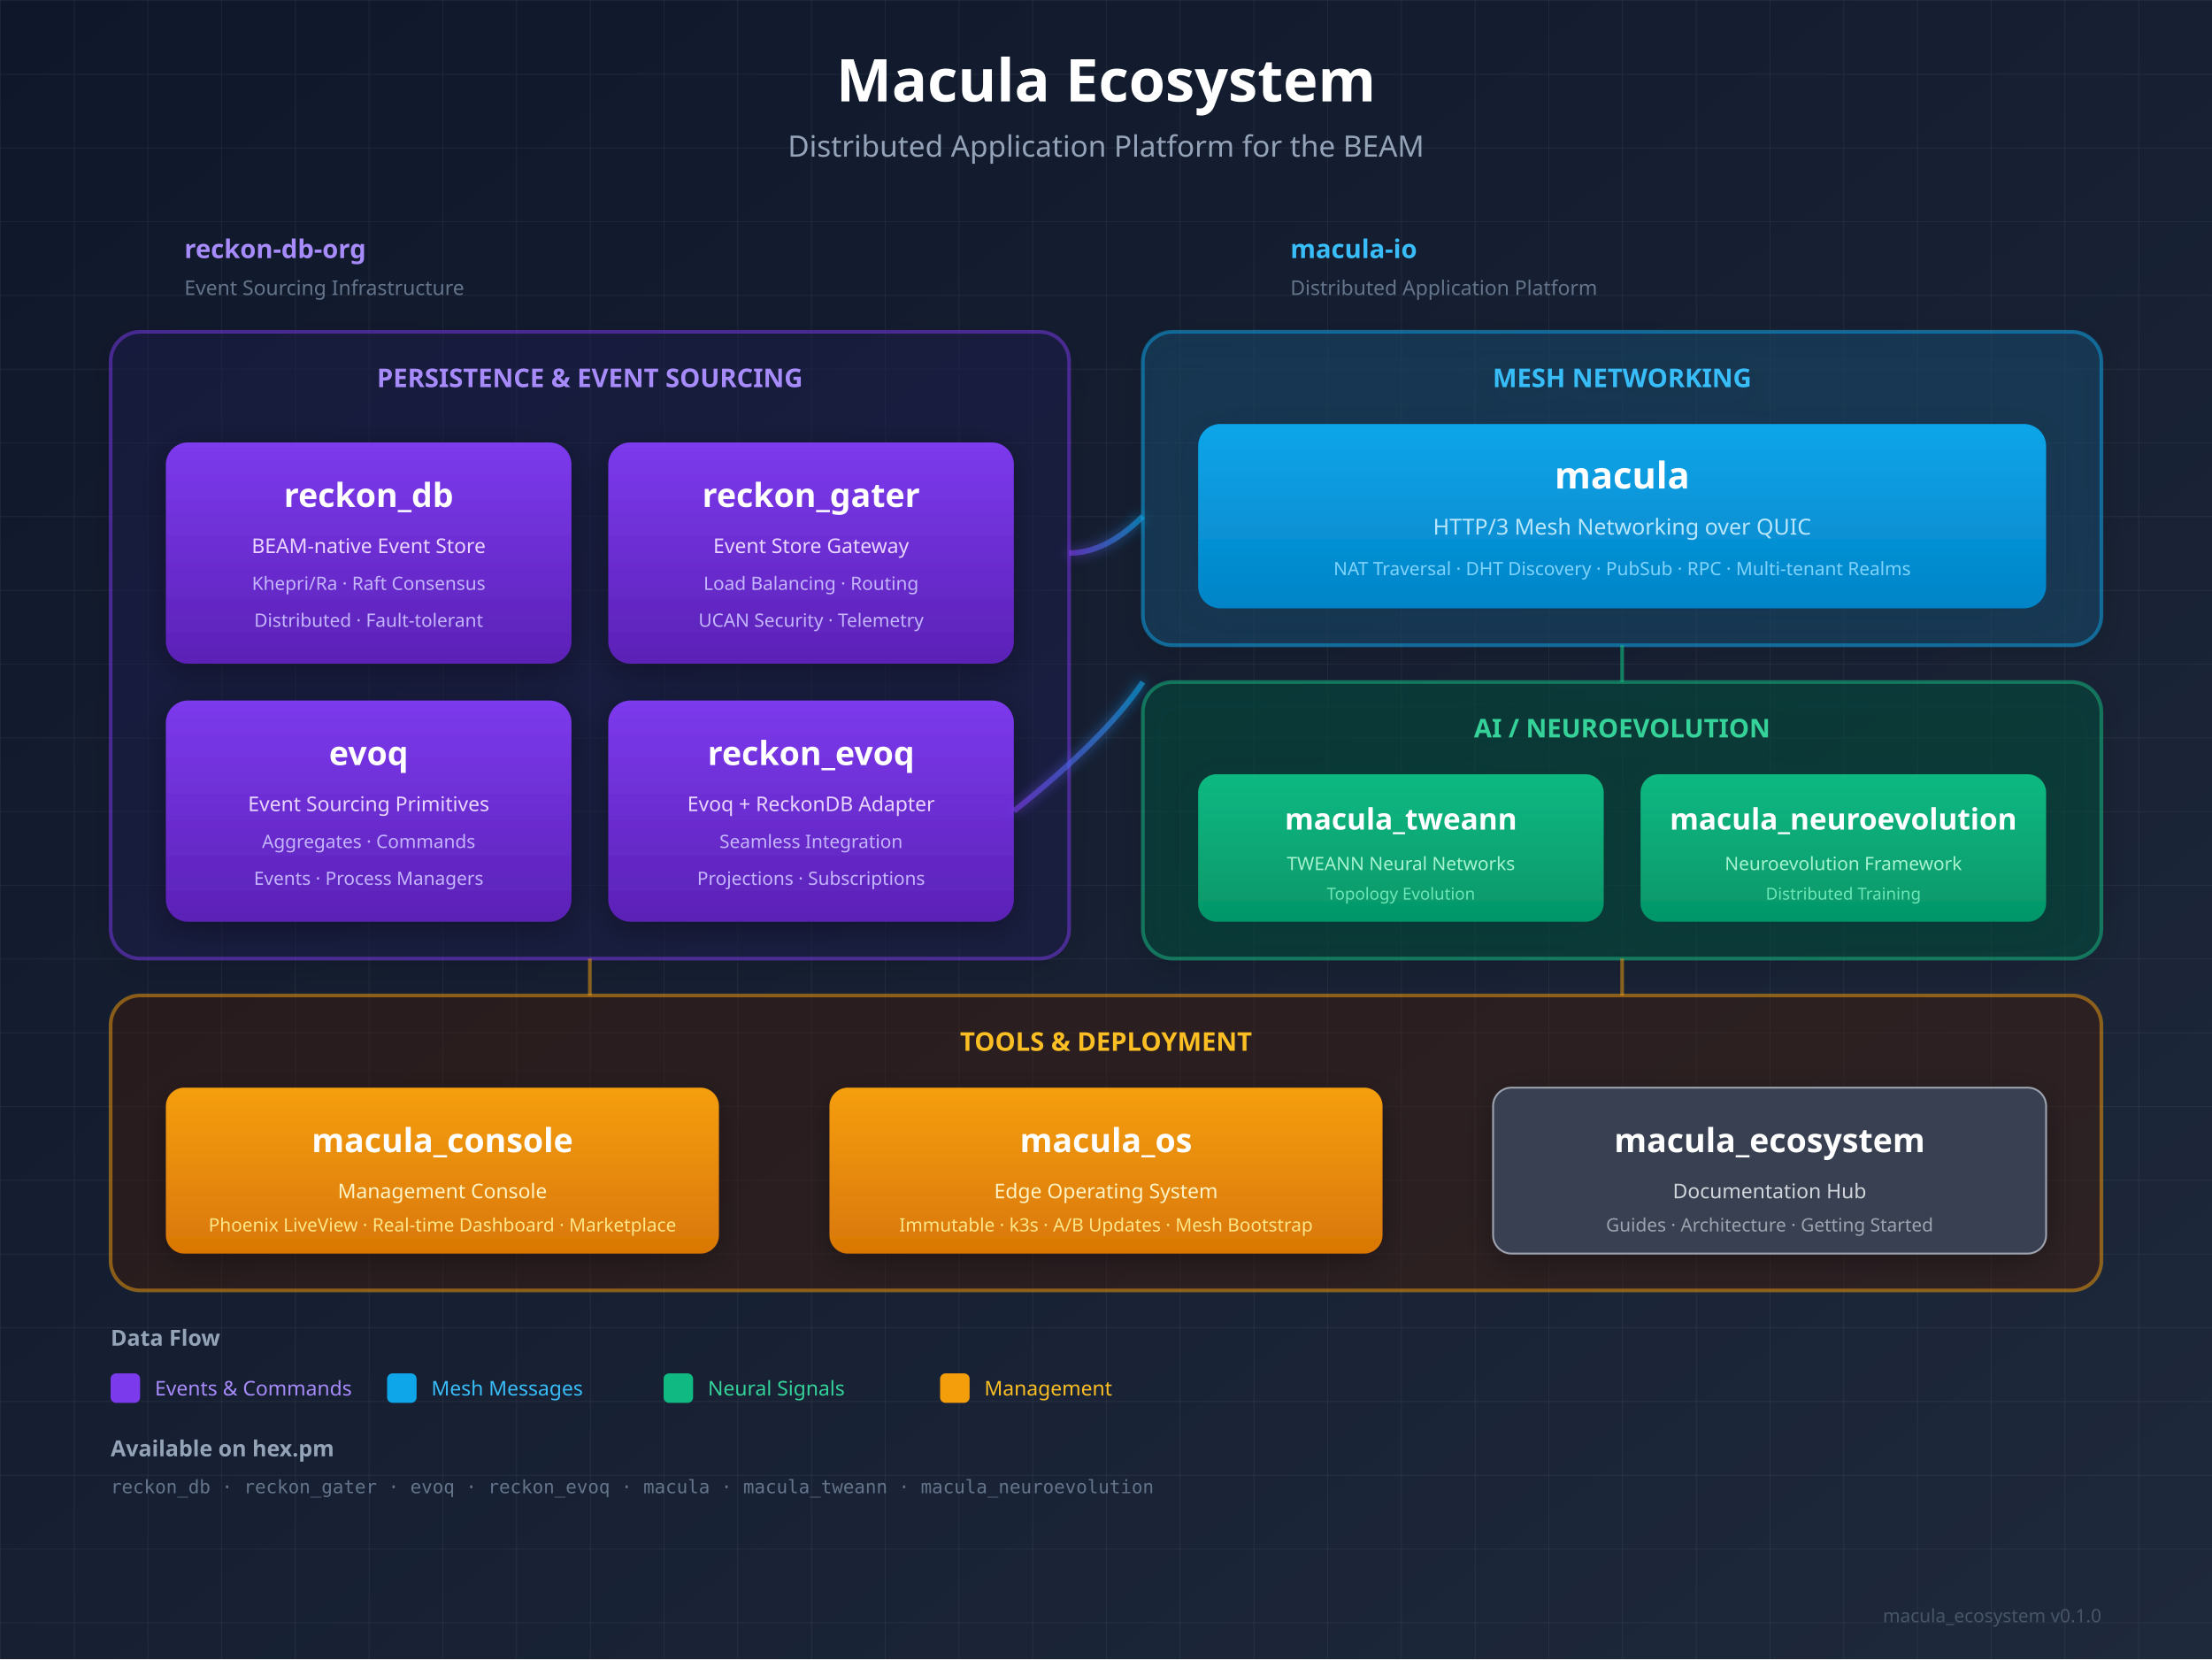
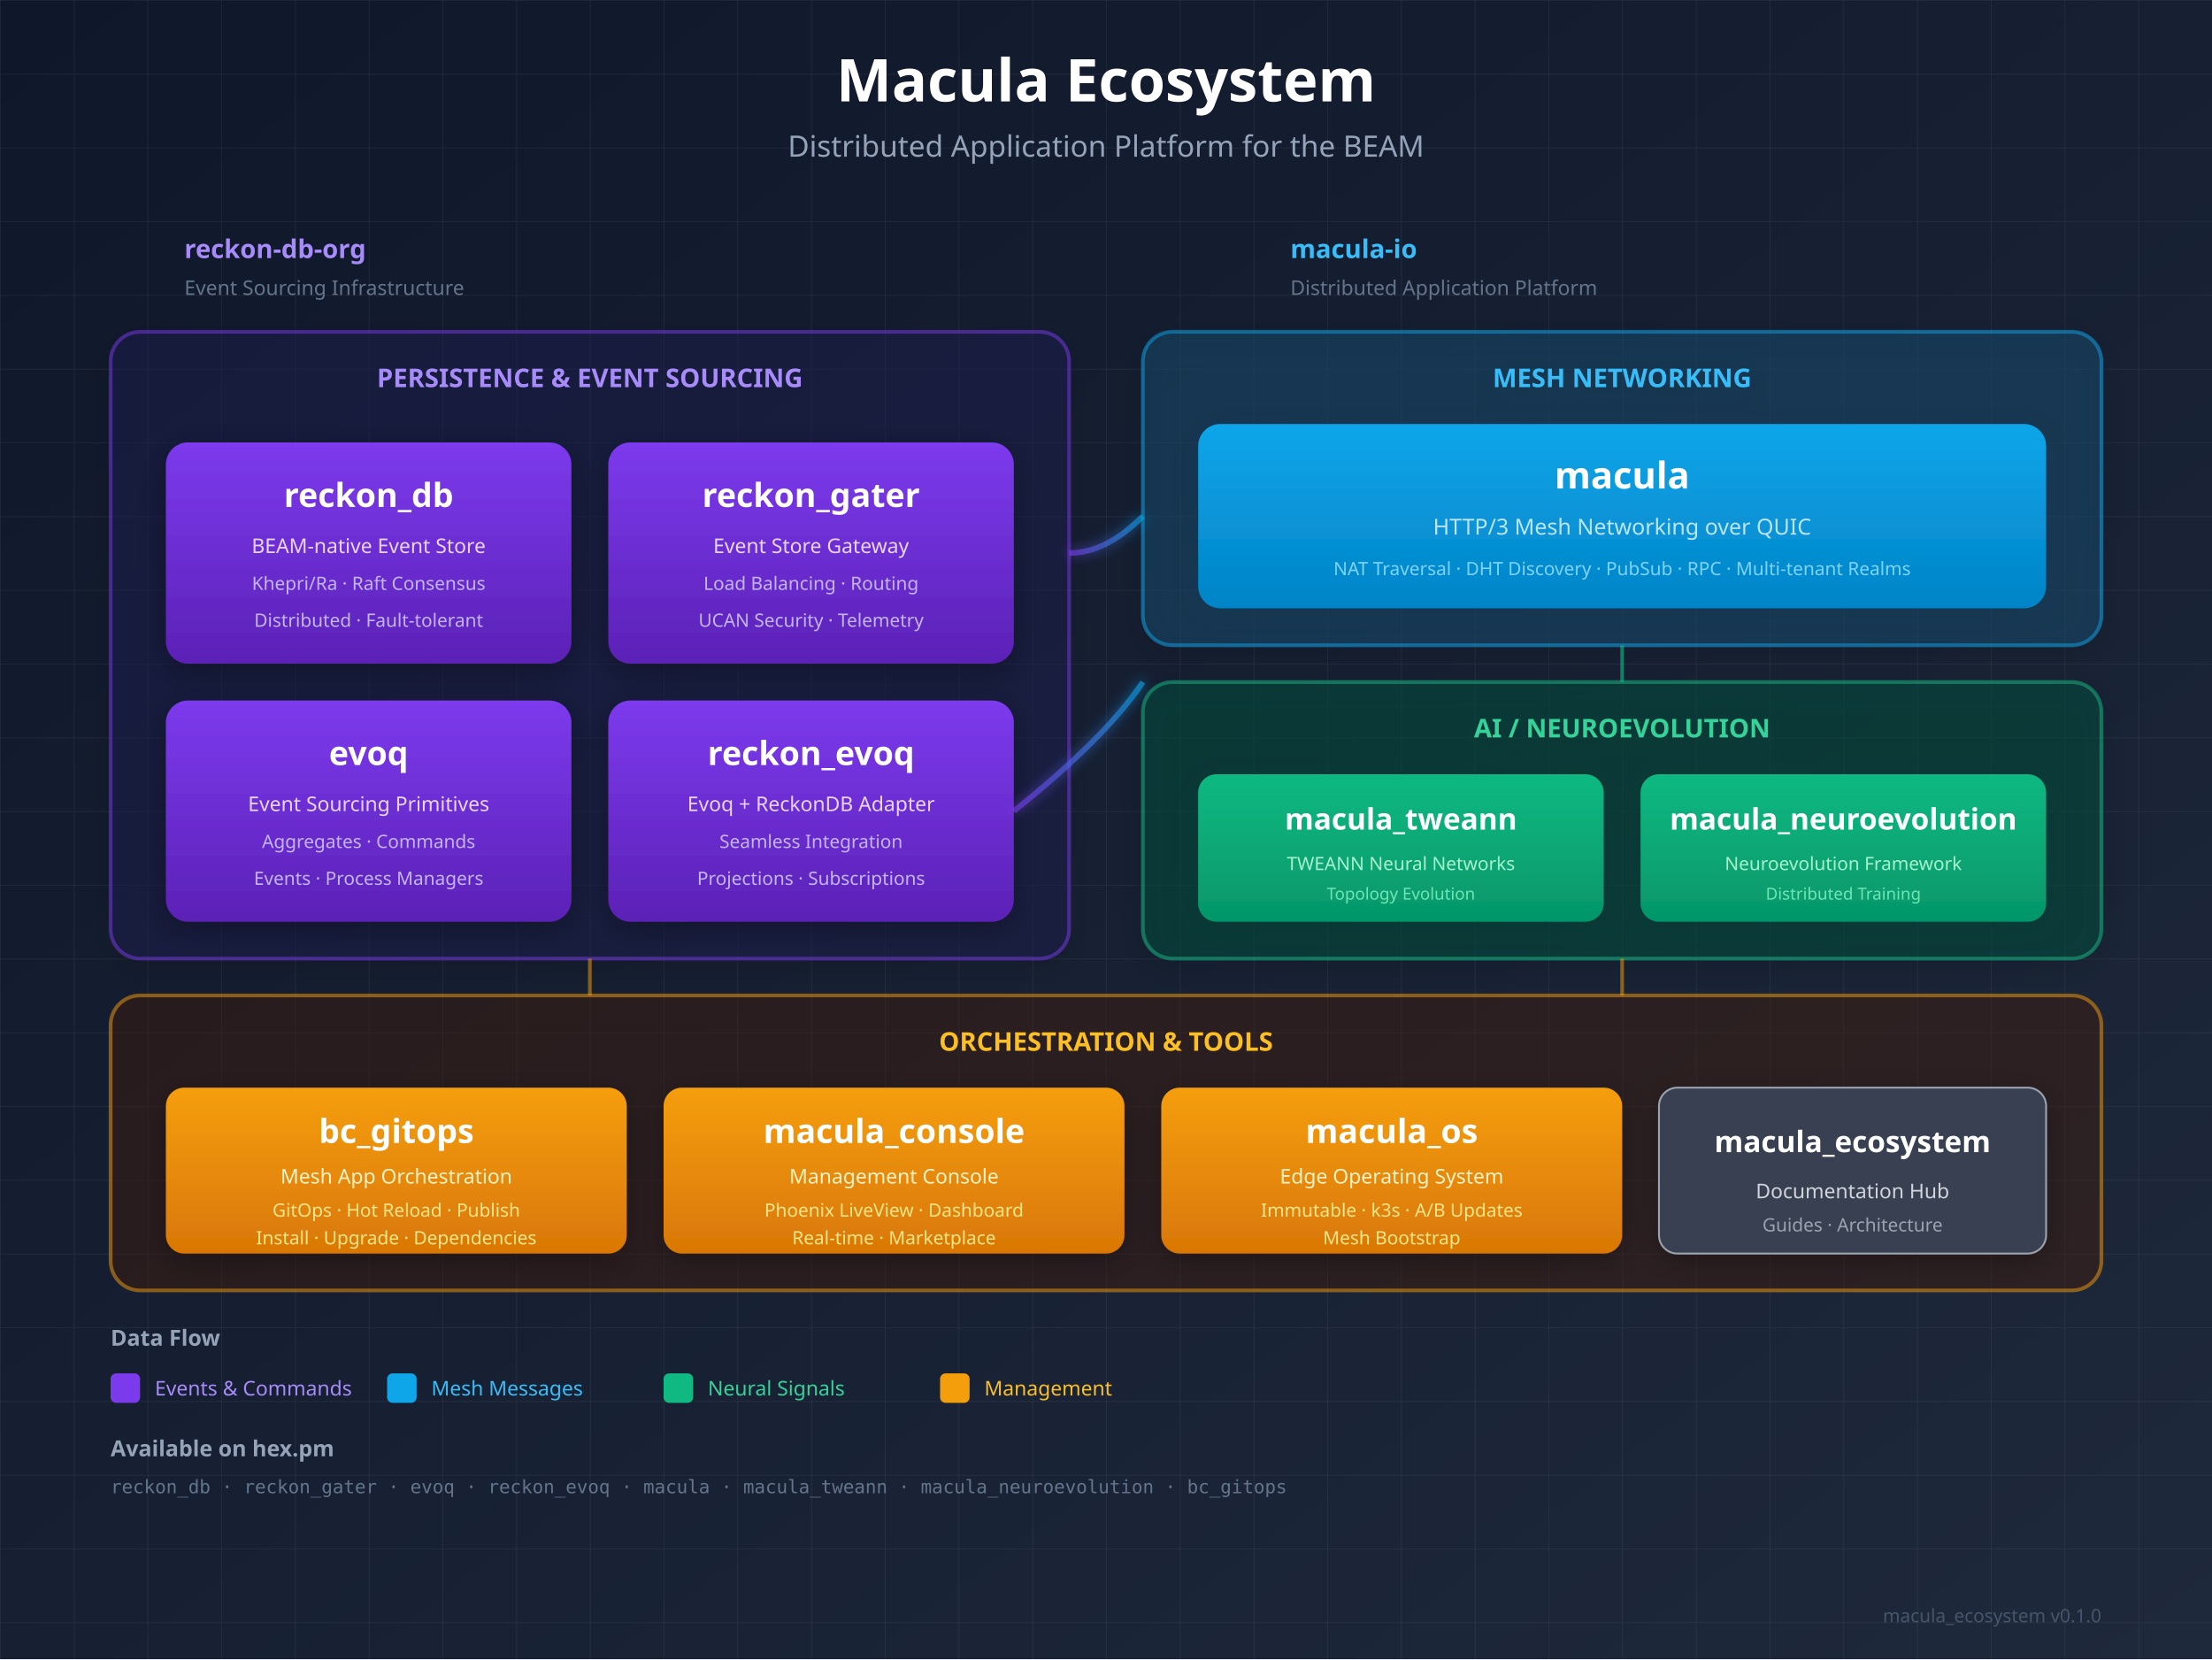
<svg xmlns="http://www.w3.org/2000/svg" viewBox="0 0 1200 900" fill="none">
  <defs>
    <linearGradient id="bgGrad" x1="0%" y1="0%" x2="100%" y2="100%">
      <stop offset="0%" style="stop-color:#0f172a" />
      <stop offset="100%" style="stop-color:#1e293b" />
    </linearGradient>
    <linearGradient id="infraGrad" x1="0%" y1="0%" x2="0%" y2="100%">
      <stop offset="0%" style="stop-color:#7c3aed" />
      <stop offset="100%" style="stop-color:#5b21b6" />
    </linearGradient>
    <linearGradient id="meshGrad" x1="0%" y1="0%" x2="0%" y2="100%">
      <stop offset="0%" style="stop-color:#0ea5e9" />
      <stop offset="100%" style="stop-color:#0284c7" />
    </linearGradient>
    <linearGradient id="aiGrad" x1="0%" y1="0%" x2="0%" y2="100%">
      <stop offset="0%" style="stop-color:#10b981" />
      <stop offset="100%" style="stop-color:#059669" />
    </linearGradient>
    <linearGradient id="toolsGrad" x1="0%" y1="0%" x2="0%" y2="100%">
      <stop offset="0%" style="stop-color:#f59e0b" />
      <stop offset="100%" style="stop-color:#d97706" />
    </linearGradient>
    <linearGradient id="connectorGrad" x1="0%" y1="0%" x2="100%" y2="0%">
      <stop offset="0%" style="stop-color:#7c3aed;stop-opacity:0.6" />
      <stop offset="100%" style="stop-color:#0ea5e9;stop-opacity:0.6" />
    </linearGradient>
    <filter id="glow" x="-50%" y="-50%" width="200%" height="200%">
      <feGaussianBlur stdDeviation="3" result="coloredBlur" />
      <feMerge>
        <feMergeNode in="coloredBlur" />
        <feMergeNode in="SourceGraphic" />
      </feMerge>
    </filter>
    <filter id="shadow" x="-20%" y="-20%" width="140%" height="140%">
      <feDropShadow dx="0" dy="4" stdDeviation="8" flood-color="#000" flood-opacity="0.3" />
    </filter>
  </defs>
  <rect width="1200" height="900" fill="url(#bgGrad)" />
  <g opacity="0.1">
    <pattern id="grid" width="40" height="40" patternUnits="userSpaceOnUse">
      <path d="M 40 0 L 0 0 0 40" fill="none" stroke="#fff" stroke-width="0.5" />
    </pattern>
    <rect width="1200" height="900" fill="url(#grid)" />
  </g>
  <text x="600" y="55" text-anchor="middle" font-family="system-ui, sans-serif" font-size="32" font-weight="bold" fill="#fff">
    Macula Ecosystem
  </text>
  <text x="600" y="85" text-anchor="middle" font-family="system-ui, sans-serif" font-size="16" fill="#94a3b8">
    Distributed Application Platform for the BEAM
  </text>
  <text x="100" y="140" font-family="system-ui, sans-serif" font-size="14" font-weight="600" fill="#a78bfa">reckon-db-org</text>
  <text x="100" y="160" font-family="system-ui, sans-serif" font-size="11" fill="#64748b">Event Sourcing Infrastructure</text>
  <text x="700" y="140" font-family="system-ui, sans-serif" font-size="14" font-weight="600" fill="#38bdf8">macula-io</text>
  <text x="700" y="160" font-family="system-ui, sans-serif" font-size="11" fill="#64748b">Distributed Application Platform</text>
  <rect x="60" y="180" width="520" height="340" rx="16" fill="#1e1b4b" opacity="0.5" filter="url(#shadow)" />
  <rect x="60" y="180" width="520" height="340" rx="16" fill="none" stroke="#7c3aed" stroke-width="2" opacity="0.5" />
  <text x="320" y="210" text-anchor="middle" font-family="system-ui, sans-serif" font-size="14" font-weight="600" fill="#a78bfa">
    PERSISTENCE &amp; EVENT SOURCING
  </text>
  <g filter="url(#shadow)">
    <rect x="90" y="240" width="220" height="120" rx="12" fill="url(#infraGrad)" />
    <text x="200" y="275" text-anchor="middle" font-family="system-ui, sans-serif" font-size="18" font-weight="bold" fill="#fff">reckon_db</text>
    <text x="200" y="300" text-anchor="middle" font-family="system-ui, sans-serif" font-size="11" fill="#e9d5ff">BEAM-native Event Store</text>
    <text x="200" y="320" text-anchor="middle" font-family="system-ui, sans-serif" font-size="10" fill="#c4b5fd">Khepri/Ra · Raft Consensus</text>
    <text x="200" y="340" text-anchor="middle" font-family="system-ui, sans-serif" font-size="10" fill="#c4b5fd">Distributed · Fault-tolerant</text>
  </g>
  <g filter="url(#shadow)">
    <rect x="330" y="240" width="220" height="120" rx="12" fill="url(#infraGrad)" />
    <text x="440" y="275" text-anchor="middle" font-family="system-ui, sans-serif" font-size="18" font-weight="bold" fill="#fff">reckon_gater</text>
    <text x="440" y="300" text-anchor="middle" font-family="system-ui, sans-serif" font-size="11" fill="#e9d5ff">Event Store Gateway</text>
    <text x="440" y="320" text-anchor="middle" font-family="system-ui, sans-serif" font-size="10" fill="#c4b5fd">Load Balancing · Routing</text>
    <text x="440" y="340" text-anchor="middle" font-family="system-ui, sans-serif" font-size="10" fill="#c4b5fd">UCAN Security · Telemetry</text>
  </g>
  <g filter="url(#shadow)">
    <rect x="90" y="380" width="220" height="120" rx="12" fill="url(#infraGrad)" />
    <text x="200" y="415" text-anchor="middle" font-family="system-ui, sans-serif" font-size="18" font-weight="bold" fill="#fff">evoq</text>
    <text x="200" y="440" text-anchor="middle" font-family="system-ui, sans-serif" font-size="11" fill="#e9d5ff">Event Sourcing Primitives</text>
    <text x="200" y="460" text-anchor="middle" font-family="system-ui, sans-serif" font-size="10" fill="#c4b5fd">Aggregates · Commands</text>
    <text x="200" y="480" text-anchor="middle" font-family="system-ui, sans-serif" font-size="10" fill="#c4b5fd">Events · Process Managers</text>
  </g>
  <g filter="url(#shadow)">
    <rect x="330" y="380" width="220" height="120" rx="12" fill="url(#infraGrad)" />
    <text x="440" y="415" text-anchor="middle" font-family="system-ui, sans-serif" font-size="18" font-weight="bold" fill="#fff">reckon_evoq</text>
    <text x="440" y="440" text-anchor="middle" font-family="system-ui, sans-serif" font-size="11" fill="#e9d5ff">Evoq + ReckonDB Adapter</text>
    <text x="440" y="460" text-anchor="middle" font-family="system-ui, sans-serif" font-size="10" fill="#c4b5fd">Seamless Integration</text>
    <text x="440" y="480" text-anchor="middle" font-family="system-ui, sans-serif" font-size="10" fill="#c4b5fd">Projections · Subscriptions</text>
  </g>
  <g filter="url(#shadow)">
    <rect x="620" y="180" width="520" height="170" rx="16" fill="#0c4a6e" opacity="0.5" />
    <rect x="620" y="180" width="520" height="170" rx="16" fill="none" stroke="#0ea5e9" stroke-width="2" opacity="0.5" />
    <text x="880" y="210" text-anchor="middle" font-family="system-ui, sans-serif" font-size="14" font-weight="600" fill="#38bdf8">
      MESH NETWORKING
    </text>
    <rect x="650" y="230" width="460" height="100" rx="12" fill="url(#meshGrad)" />
    <text x="880" y="265" text-anchor="middle" font-family="system-ui, sans-serif" font-size="20" font-weight="bold" fill="#fff">macula</text>
    <text x="880" y="290" text-anchor="middle" font-family="system-ui, sans-serif" font-size="12" fill="#bae6fd">HTTP/3 Mesh Networking over QUIC</text>
    <text x="880" y="312" text-anchor="middle" font-family="system-ui, sans-serif" font-size="10" fill="#7dd3fc">NAT Traversal · DHT Discovery · PubSub · RPC · Multi-tenant Realms</text>
  </g>
  <g filter="url(#shadow)">
    <rect x="620" y="370" width="520" height="150" rx="16" fill="#064e3b" opacity="0.5" />
    <rect x="620" y="370" width="520" height="150" rx="16" fill="none" stroke="#10b981" stroke-width="2" opacity="0.5" />
    <text x="880" y="400" text-anchor="middle" font-family="system-ui, sans-serif" font-size="14" font-weight="600" fill="#34d399">
      AI / NEUROEVOLUTION
    </text>
    <rect x="650" y="420" width="220" height="80" rx="10" fill="url(#aiGrad)" />
    <text x="760" y="450" text-anchor="middle" font-family="system-ui, sans-serif" font-size="16" font-weight="bold" fill="#fff">macula_tweann</text>
    <text x="760" y="472" text-anchor="middle" font-family="system-ui, sans-serif" font-size="10" fill="#a7f3d0">TWEANN Neural Networks</text>
    <text x="760" y="488" text-anchor="middle" font-family="system-ui, sans-serif" font-size="9" fill="#6ee7b7">Topology Evolution</text>
    <rect x="890" y="420" width="220" height="80" rx="10" fill="url(#aiGrad)" />
    <text x="1000" y="450" text-anchor="middle" font-family="system-ui, sans-serif" font-size="16" font-weight="bold" fill="#fff">macula_neuroevolution</text>
    <text x="1000" y="472" text-anchor="middle" font-family="system-ui, sans-serif" font-size="10" fill="#a7f3d0">Neuroevolution Framework</text>
    <text x="1000" y="488" text-anchor="middle" font-family="system-ui, sans-serif" font-size="9" fill="#6ee7b7">Distributed Training</text>
  </g>
  <rect x="60" y="540" width="1080" height="160" rx="16" fill="#451a03" opacity="0.4" />
  <rect x="60" y="540" width="1080" height="160" rx="16" fill="none" stroke="#f59e0b" stroke-width="2" opacity="0.5" />
  <text x="600" y="570" text-anchor="middle" font-family="system-ui, sans-serif" font-size="14" font-weight="600" fill="#fbbf24">
-     TOOLS &amp; DEPLOYMENT
+     ORCHESTRATION &amp; TOOLS
  </text>
  <g filter="url(#shadow)">
-     <rect x="90" y="590" width="300" height="90" rx="10" fill="url(#toolsGrad)" />
-     <text x="240" y="625" text-anchor="middle" font-family="system-ui, sans-serif" font-size="18" font-weight="bold" fill="#fff">macula_console</text>
-     <text x="240" y="650" text-anchor="middle" font-family="system-ui, sans-serif" font-size="11" fill="#fef3c7">Management Console</text>
-     <text x="240" y="668" text-anchor="middle" font-family="system-ui, sans-serif" font-size="10" fill="#fde68a">Phoenix LiveView · Real-time Dashboard · Marketplace</text>
+     <rect x="90" y="590" width="250" height="90" rx="10" fill="url(#toolsGrad)" />
+     <text x="215" y="620" text-anchor="middle" font-family="system-ui, sans-serif" font-size="18" font-weight="bold" fill="#fff">bc_gitops</text>
+     <text x="215" y="642" text-anchor="middle" font-family="system-ui, sans-serif" font-size="11" fill="#fef3c7">Mesh App Orchestration</text>
+     <text x="215" y="660" text-anchor="middle" font-family="system-ui, sans-serif" font-size="10" fill="#fde68a">GitOps · Hot Reload · Publish</text>
+     <text x="215" y="675" text-anchor="middle" font-family="system-ui, sans-serif" font-size="10" fill="#fde68a">Install · Upgrade · Dependencies</text>
  </g>
  <g filter="url(#shadow)">
-     <rect x="450" y="590" width="300" height="90" rx="10" fill="url(#toolsGrad)" />
-     <text x="600" y="625" text-anchor="middle" font-family="system-ui, sans-serif" font-size="18" font-weight="bold" fill="#fff">macula_os</text>
-     <text x="600" y="650" text-anchor="middle" font-family="system-ui, sans-serif" font-size="11" fill="#fef3c7">Edge Operating System</text>
-     <text x="600" y="668" text-anchor="middle" font-family="system-ui, sans-serif" font-size="10" fill="#fde68a">Immutable · k3s · A/B Updates · Mesh Bootstrap</text>
+     <rect x="360" y="590" width="250" height="90" rx="10" fill="url(#toolsGrad)" />
+     <text x="485" y="620" text-anchor="middle" font-family="system-ui, sans-serif" font-size="18" font-weight="bold" fill="#fff">macula_console</text>
+     <text x="485" y="642" text-anchor="middle" font-family="system-ui, sans-serif" font-size="11" fill="#fef3c7">Management Console</text>
+     <text x="485" y="660" text-anchor="middle" font-family="system-ui, sans-serif" font-size="10" fill="#fde68a">Phoenix LiveView · Dashboard</text>
+     <text x="485" y="675" text-anchor="middle" font-family="system-ui, sans-serif" font-size="10" fill="#fde68a">Real-time · Marketplace</text>
  </g>
  <g filter="url(#shadow)">
-     <rect x="810" y="590" width="300" height="90" rx="10" fill="#374151" />
-     <rect x="810" y="590" width="300" height="90" rx="10" fill="none" stroke="#9ca3af" stroke-width="1" />
-     <text x="960" y="625" text-anchor="middle" font-family="system-ui, sans-serif" font-size="18" font-weight="bold" fill="#fff">macula_ecosystem</text>
-     <text x="960" y="650" text-anchor="middle" font-family="system-ui, sans-serif" font-size="11" fill="#d1d5db">Documentation Hub</text>
-     <text x="960" y="668" text-anchor="middle" font-family="system-ui, sans-serif" font-size="10" fill="#9ca3af">Guides · Architecture · Getting Started</text>
+     <rect x="630" y="590" width="250" height="90" rx="10" fill="url(#toolsGrad)" />
+     <text x="755" y="620" text-anchor="middle" font-family="system-ui, sans-serif" font-size="18" font-weight="bold" fill="#fff">macula_os</text>
+     <text x="755" y="642" text-anchor="middle" font-family="system-ui, sans-serif" font-size="11" fill="#fef3c7">Edge Operating System</text>
+     <text x="755" y="660" text-anchor="middle" font-family="system-ui, sans-serif" font-size="10" fill="#fde68a">Immutable · k3s · A/B Updates</text>
+     <text x="755" y="675" text-anchor="middle" font-family="system-ui, sans-serif" font-size="10" fill="#fde68a">Mesh Bootstrap</text>
+   </g>
+   <g filter="url(#shadow)">
+     <rect x="900" y="590" width="210" height="90" rx="10" fill="#374151" />
+     <rect x="900" y="590" width="210" height="90" rx="10" fill="none" stroke="#9ca3af" stroke-width="1" />
+     <text x="1005" y="625" text-anchor="middle" font-family="system-ui, sans-serif" font-size="16" font-weight="bold" fill="#fff">macula_ecosystem</text>
+     <text x="1005" y="650" text-anchor="middle" font-family="system-ui, sans-serif" font-size="11" fill="#d1d5db">Documentation Hub</text>
+     <text x="1005" y="668" text-anchor="middle" font-family="system-ui, sans-serif" font-size="10" fill="#9ca3af">Guides · Architecture</text>
  </g>
  <path d="M 580 300 Q 600 300 620 280" stroke="url(#connectorGrad)" stroke-width="3" fill="none" marker-end="url(#arrowhead)" filter="url(#glow)" />
  <path d="M 550 440 Q 600 400 620 370" stroke="url(#connectorGrad)" stroke-width="3" fill="none" filter="url(#glow)" />
  <path d="M 880 350 L 880 370" stroke="#10b981" stroke-width="2" fill="none" opacity="0.6" />
  <path d="M 320 520 L 320 540" stroke="#f59e0b" stroke-width="2" fill="none" opacity="0.5" />
  <path d="M 880 520 L 880 540" stroke="#f59e0b" stroke-width="2" fill="none" opacity="0.5" />
  <g transform="translate(60, 730)">
    <text x="0" y="0" font-family="system-ui, sans-serif" font-size="12" font-weight="600" fill="#94a3b8">Data Flow</text>
    <rect x="0" y="15" width="16" height="16" rx="3" fill="#7c3aed" />
    <text x="24" y="27" font-family="system-ui, sans-serif" font-size="11" fill="#a78bfa">Events &amp; Commands</text>
    <rect x="150" y="15" width="16" height="16" rx="3" fill="#0ea5e9" />
    <text x="174" y="27" font-family="system-ui, sans-serif" font-size="11" fill="#38bdf8">Mesh Messages</text>
    <rect x="300" y="15" width="16" height="16" rx="3" fill="#10b981" />
    <text x="324" y="27" font-family="system-ui, sans-serif" font-size="11" fill="#34d399">Neural Signals</text>
    <rect x="450" y="15" width="16" height="16" rx="3" fill="#f59e0b" />
    <text x="474" y="27" font-family="system-ui, sans-serif" font-size="11" fill="#fbbf24">Management</text>
  </g>
  <g transform="translate(60, 790)">
    <text x="0" y="0" font-family="system-ui, sans-serif" font-size="12" font-weight="600" fill="#94a3b8">Available on hex.pm</text>
    <text x="0" y="20" font-family="monospace" font-size="10" fill="#64748b">
-       reckon_db · reckon_gater · evoq · reckon_evoq · macula · macula_tweann · macula_neuroevolution
+       reckon_db · reckon_gater · evoq · reckon_evoq · macula · macula_tweann · macula_neuroevolution · bc_gitops
    </text>
  </g>
  <text x="1140" y="880" text-anchor="end" font-family="system-ui, sans-serif" font-size="10" fill="#475569">
    macula_ecosystem v0.1.0
  </text>
</svg>
